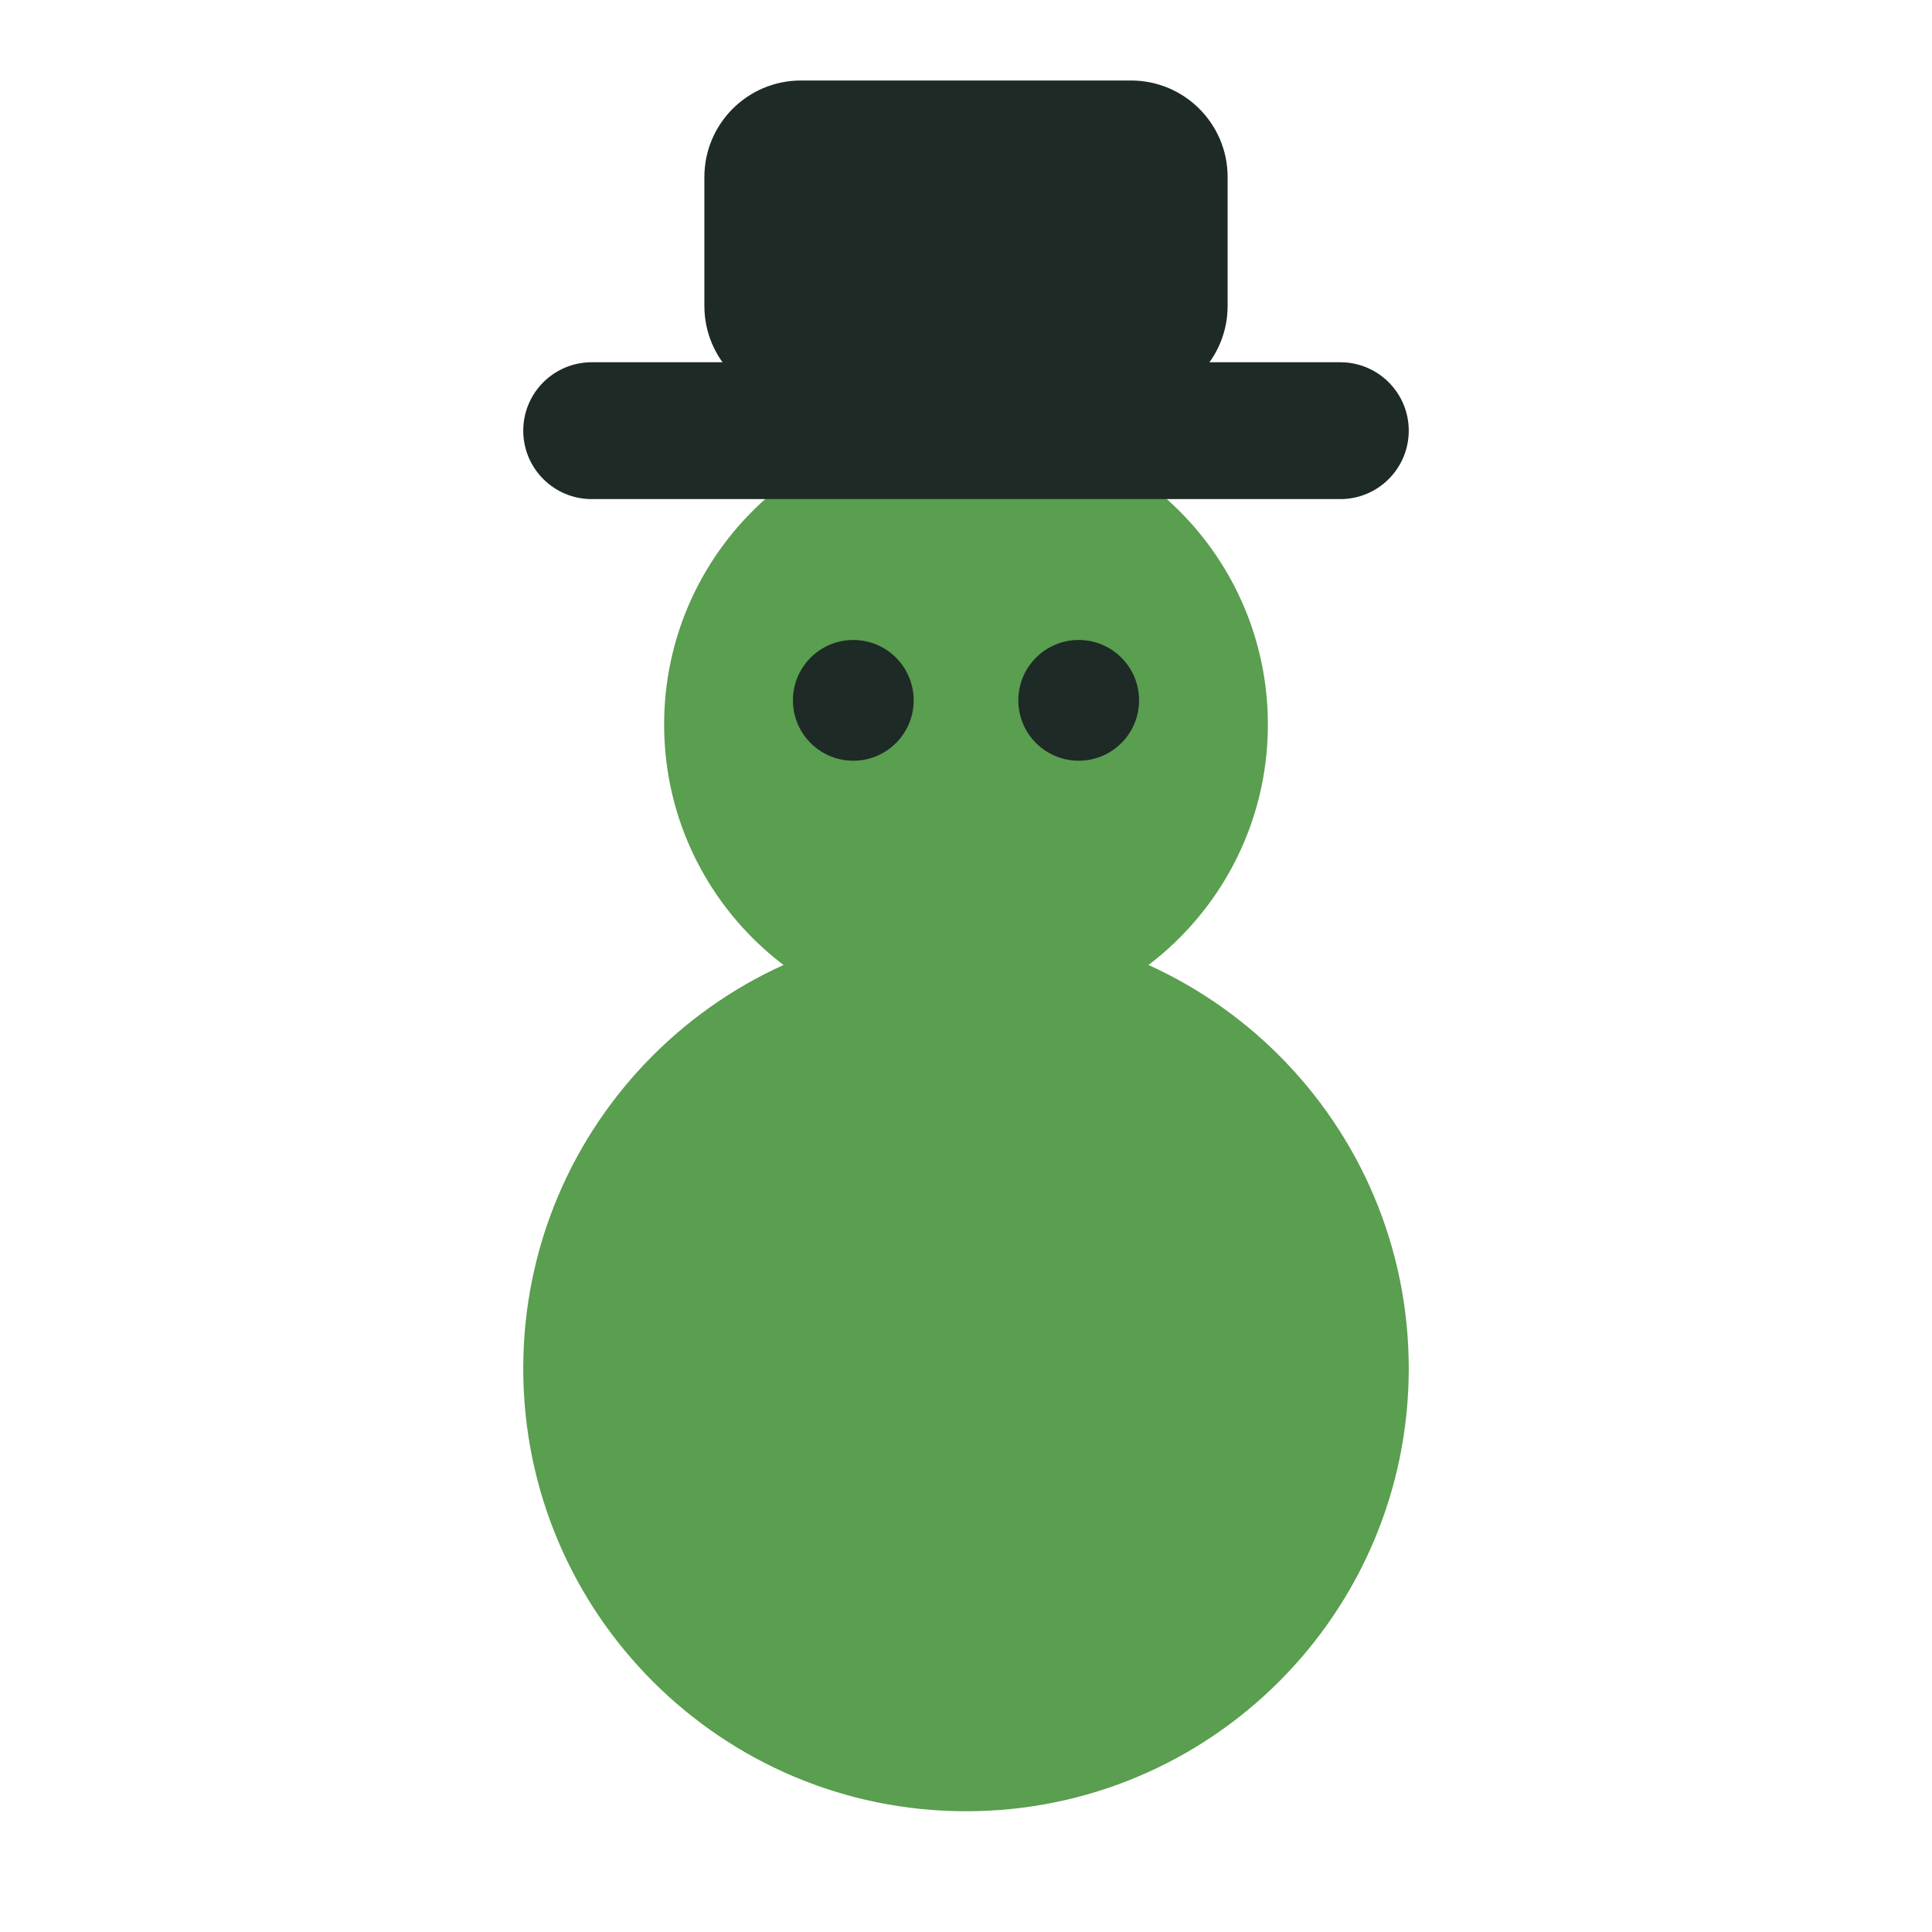
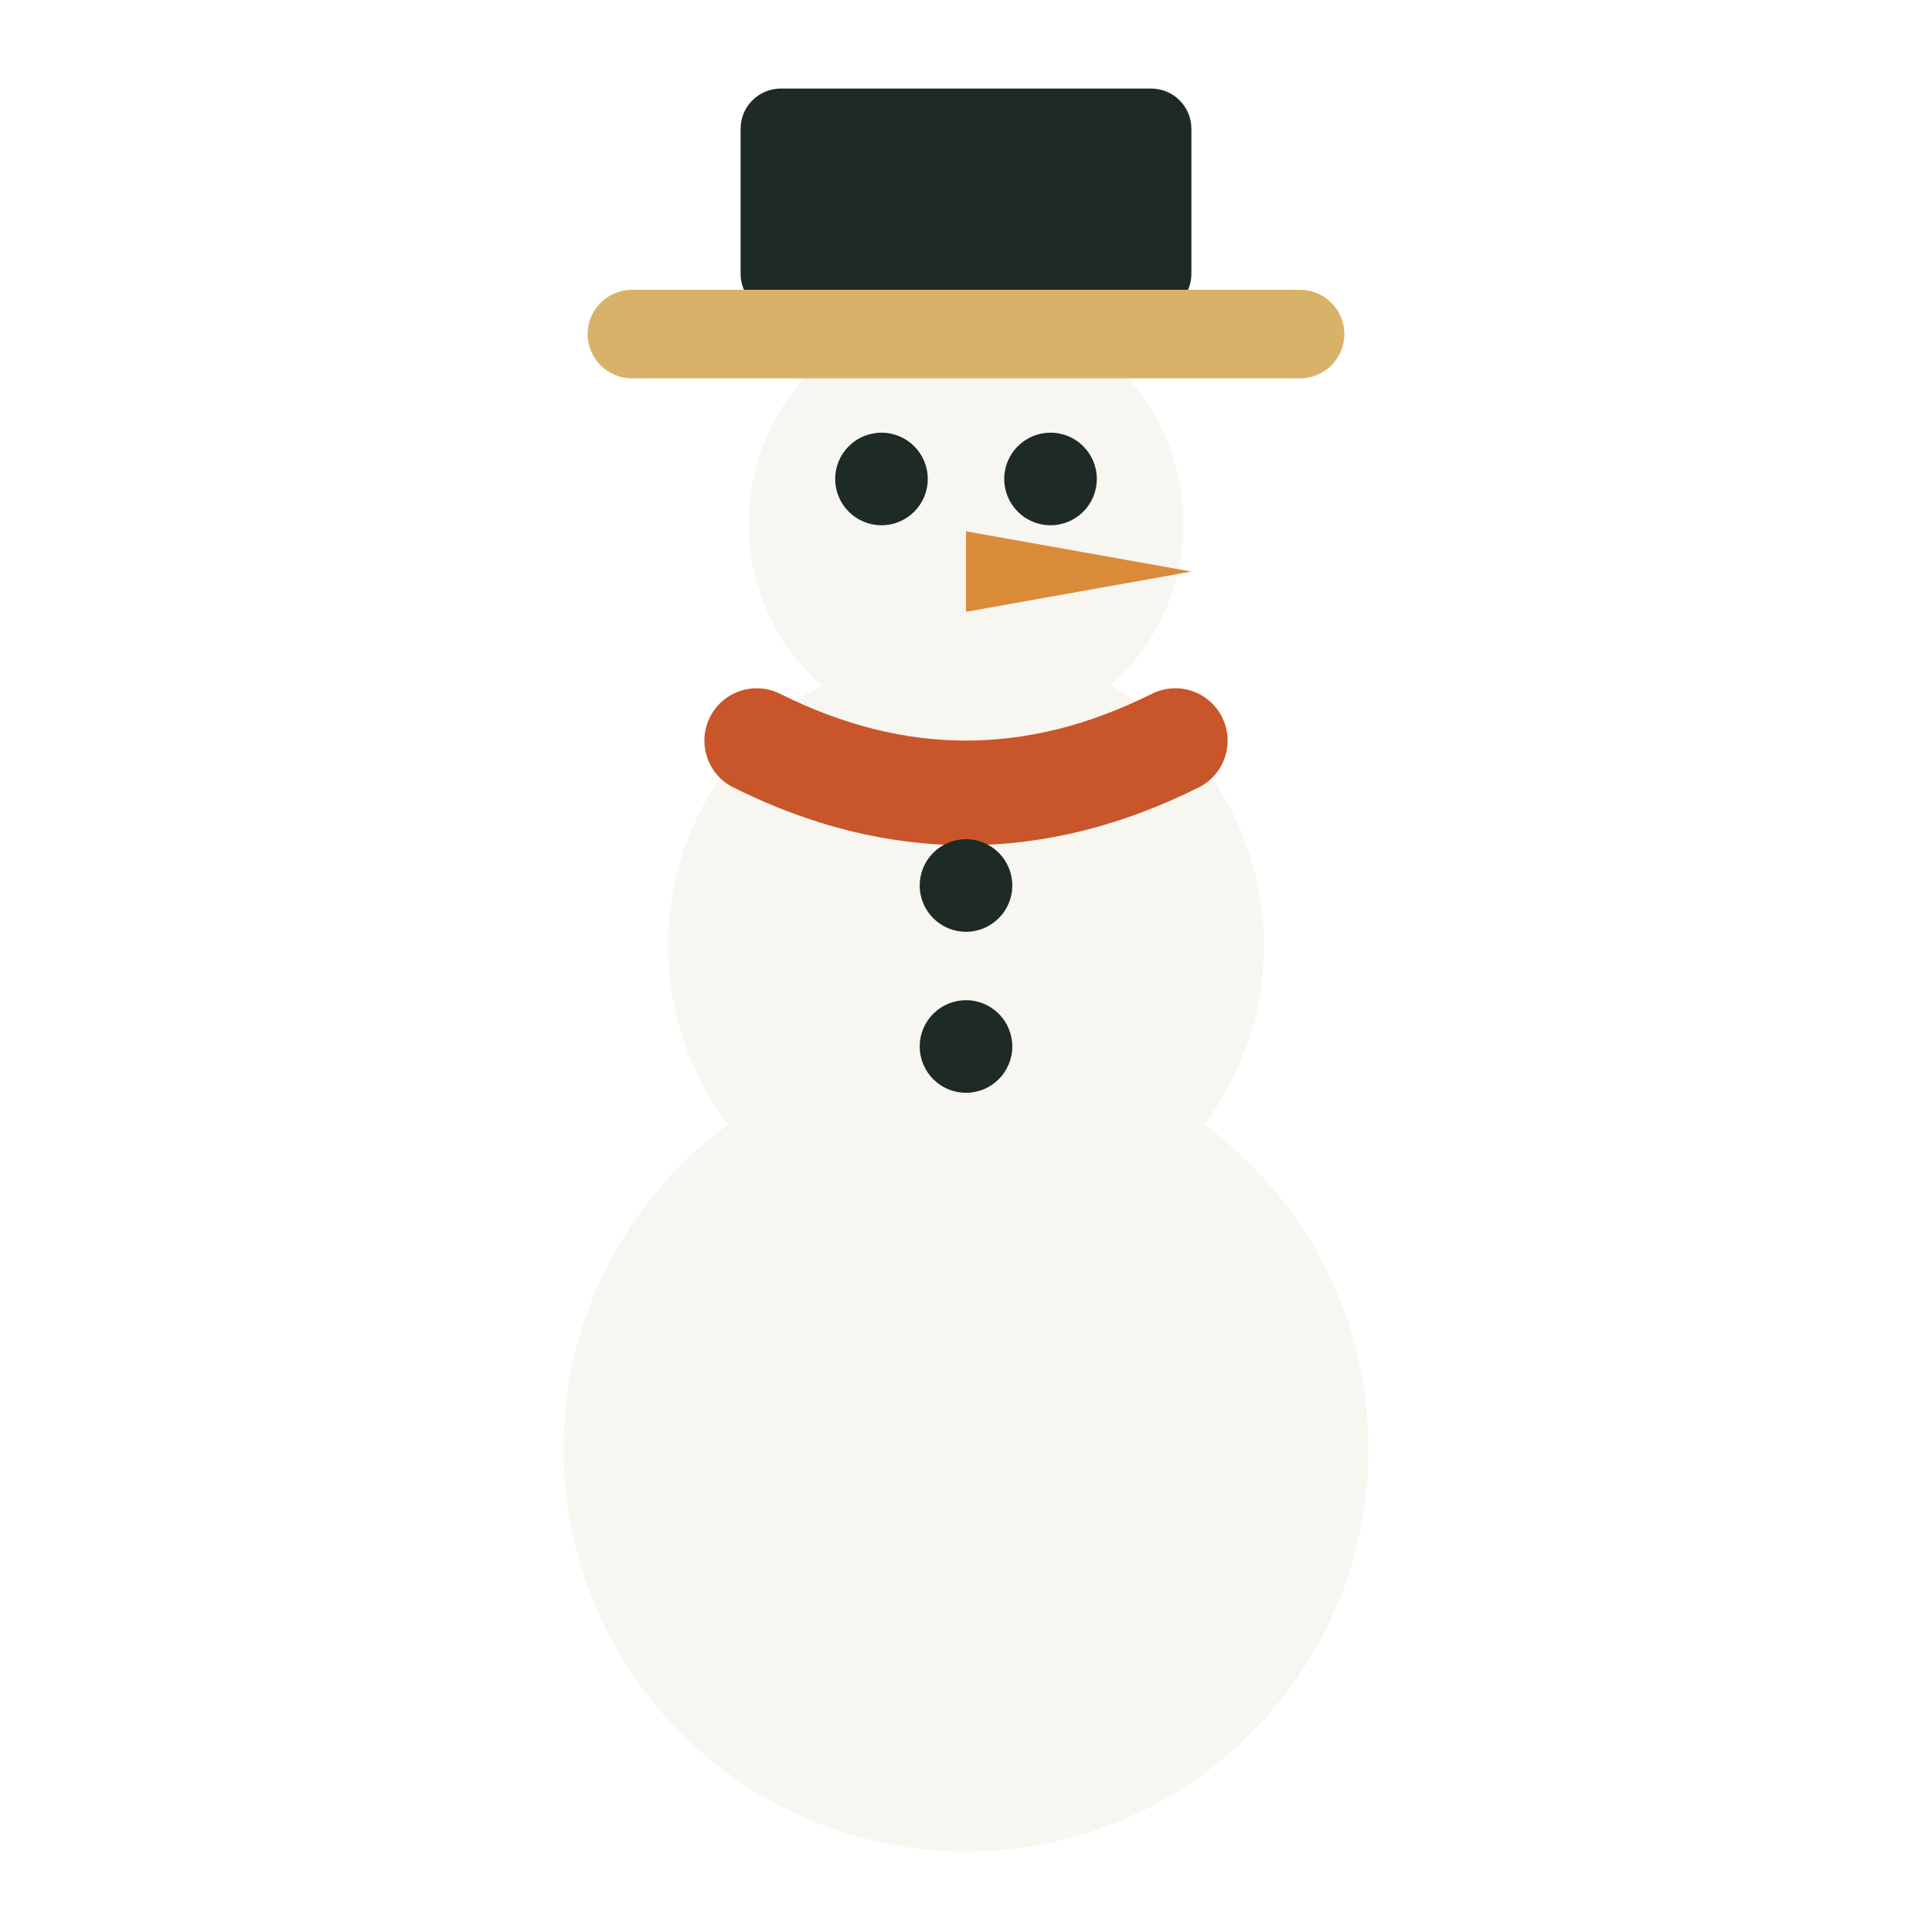
<svg xmlns="http://www.w3.org/2000/svg" viewBox="0 0 48 48" role="img" aria-label="Snowman">
-   <g fill="#5a9e4f">
-     <circle cx="24" cy="34" r="11" />
-     <circle cx="24" cy="18" r="7.5" />
+   <g fill="#f7f6f0">
+     <circle cx="24" cy="36" r="10" />
+     <circle cx="24" cy="23.5" r="7.4" />
+     <circle cx="24" cy="13" r="5.4" />
  </g>
+   <path d="M18.8 18.4 Q24 21 29.2 18.4" fill="none" stroke="#c9552b" stroke-width="2.6" stroke-linecap="round" />
+   <polygon points="24,13.2 29.6,14.2 24,15.2" fill="#d98b3a" />
  <g fill="#1e2a26">
-     <rect x="13" y="9" width="22" height="3.4" rx="1.7" />
-     <rect x="17.5" y="2" width="13" height="8" rx="2.4" />
-     <circle cx="21.2" cy="17.4" r="1.5" />
-     <circle cx="26.8" cy="17.4" r="1.5" />
+     <circle cx="21.9" cy="11.9" r="1.15" />
+     <circle cx="26.1" cy="11.9" r="1.15" />
+     <circle cx="24" cy="22" r="1.15" />
+     <circle cx="24" cy="26" r="1.15" />
+     <rect x="18.4" y="2.2" width="11.2" height="5.6" rx="1" />
  </g>
+   <rect x="14.6" y="7.2" width="18.8" height="2.2" rx="1.1" fill="#d9b26a" />
</svg>
